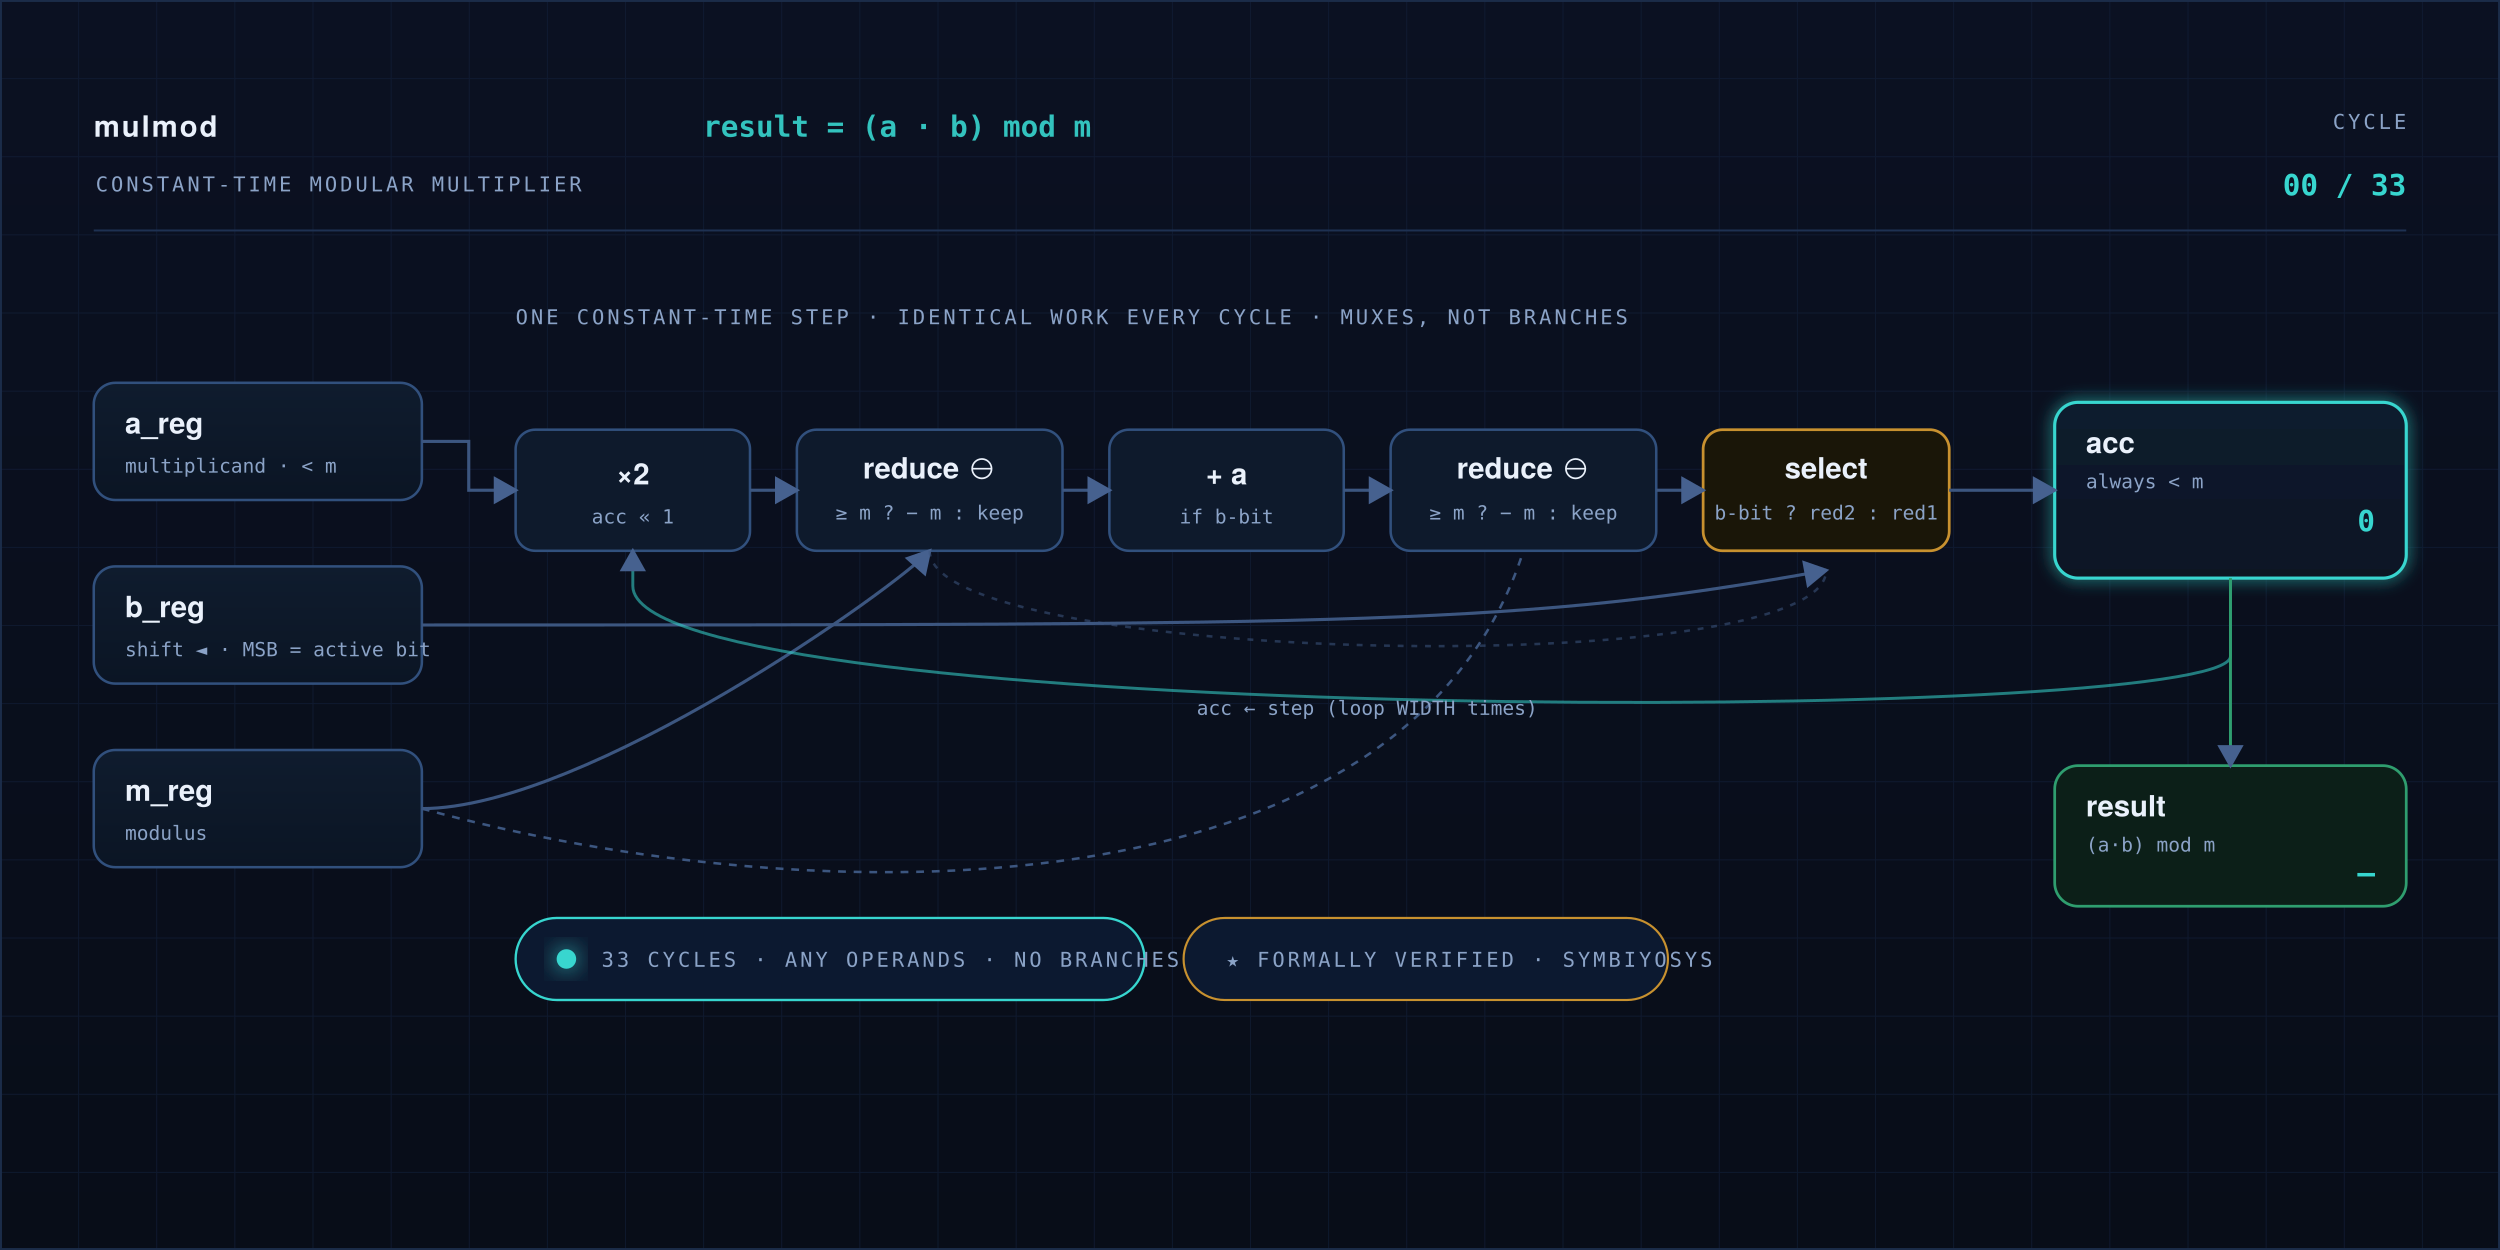
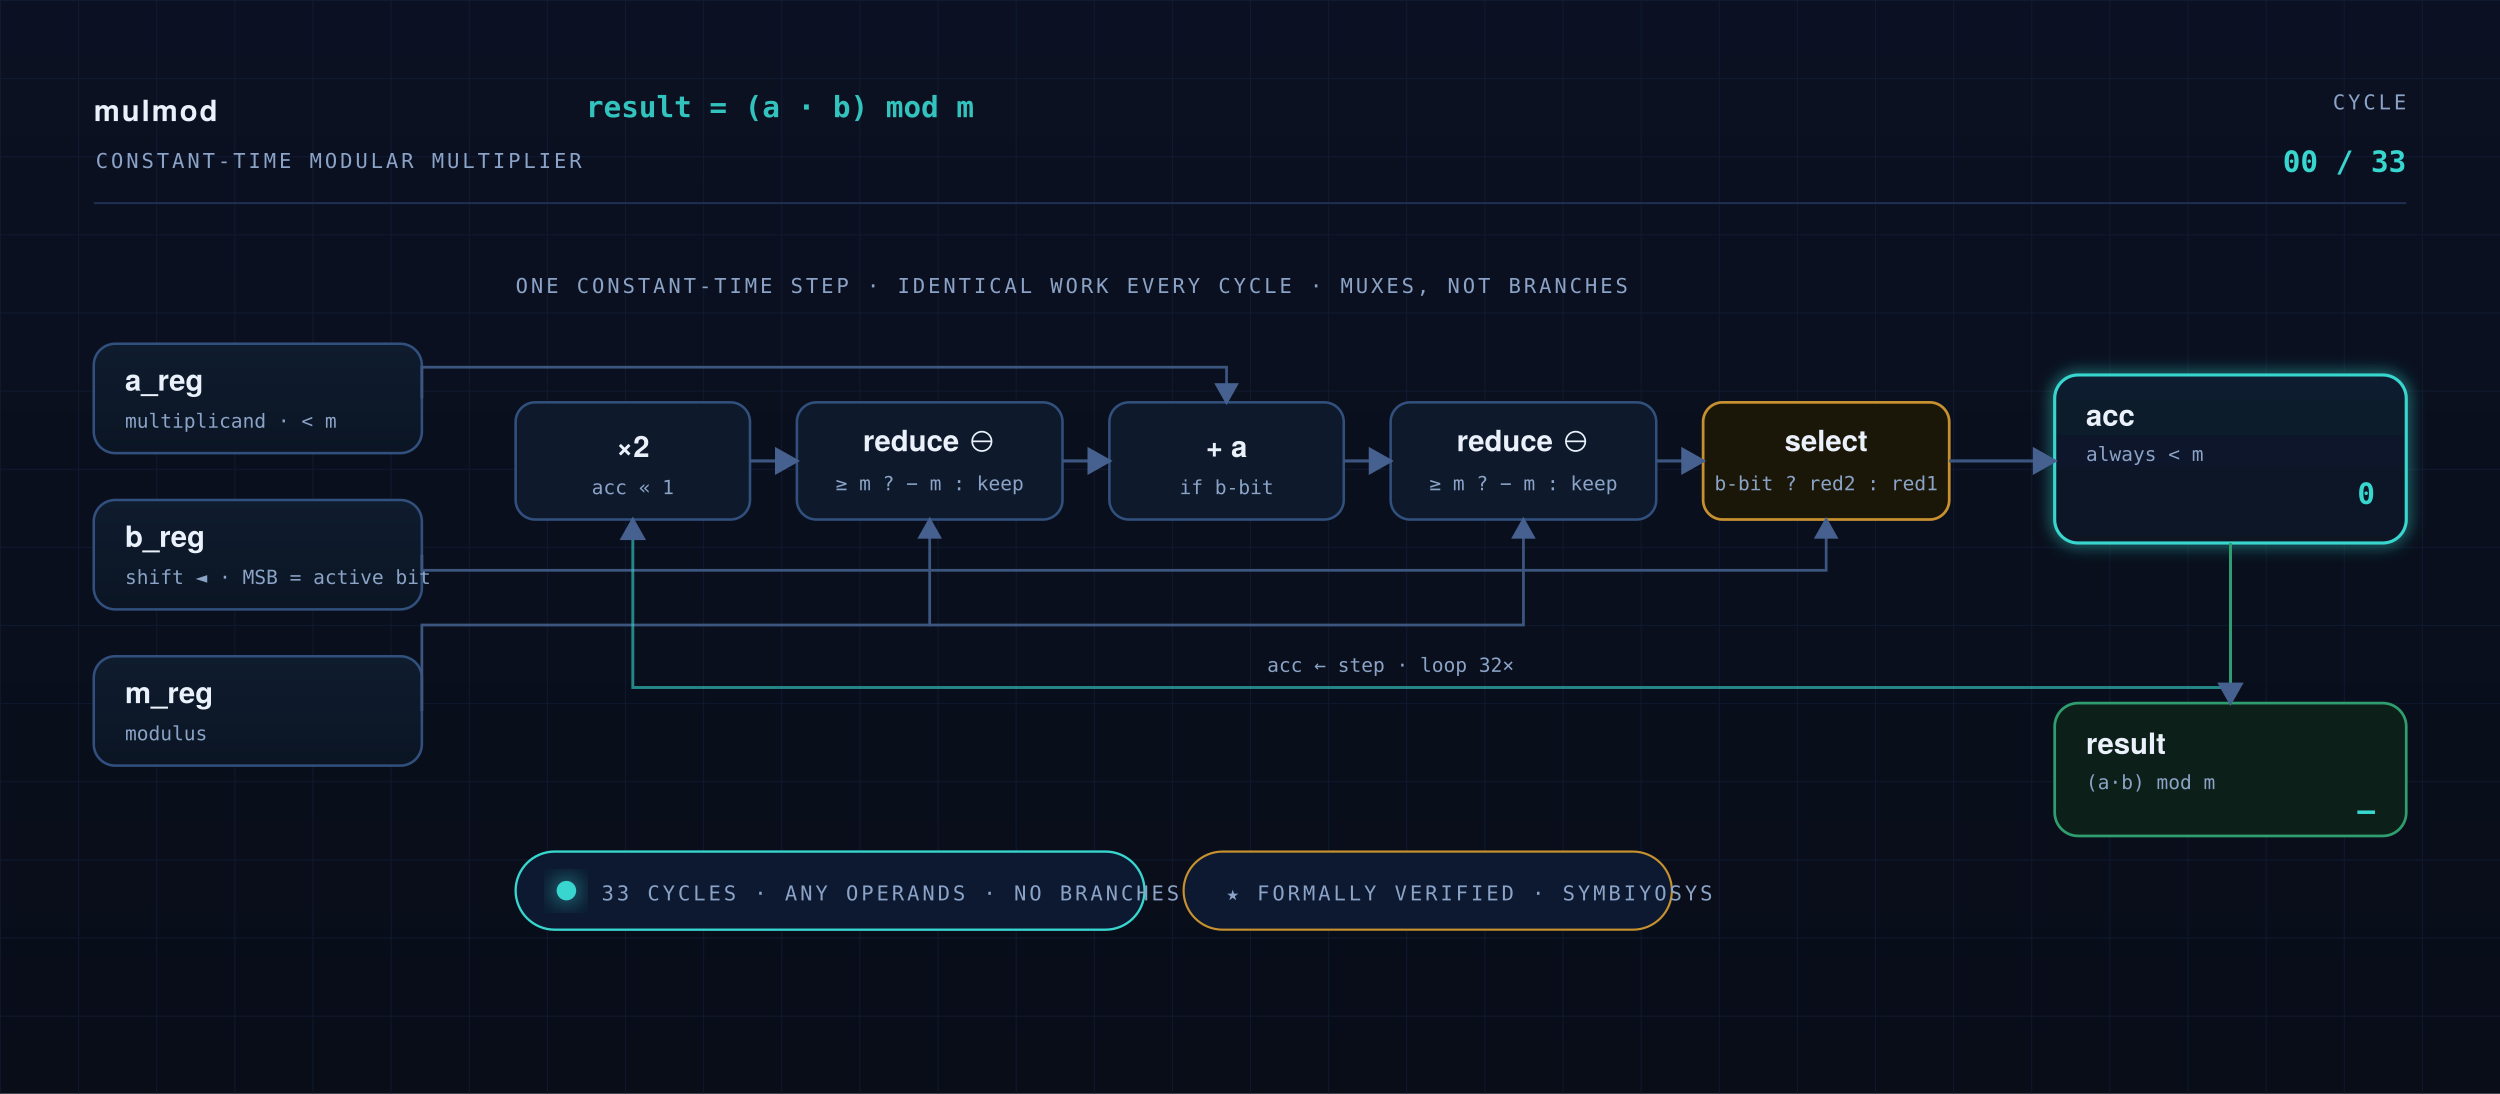
- <svg xmlns="http://www.w3.org/2000/svg" viewBox="0 0 1280 640" font-family="'Space Grotesk','Helvetica Neue',sans-serif">
+ <svg xmlns="http://www.w3.org/2000/svg" viewBox="0 0 1280 560" font-family="'Space Grotesk','Helvetica Neue',sans-serif">
  <defs>
    <linearGradient id="bg" x1="0" y1="0" x2="0" y2="1">
      <stop offset="0" stop-color="#0b1122" />
      <stop offset="1" stop-color="#080d18" />
    </linearGradient>
    <linearGradient id="accgrad" x1="0" y1="0" x2="0" y2="1">
      <stop offset="0" stop-color="#0f1c2e" />
      <stop offset="1" stop-color="#0b1524" />
    </linearGradient>
    <pattern id="grid" width="40" height="40" patternUnits="userSpaceOnUse">
      <path d="M40 0H0V40" fill="none" stroke="#12203a" stroke-width="1" />
    </pattern>
    <filter id="glow" x="-40%" y="-40%" width="180%" height="180%">
      <feGaussianBlur stdDeviation="4" result="b" />
      <feMerge>
        <feMergeNode in="b" />
        <feMergeNode in="SourceGraphic" />
      </feMerge>
    </filter>
    <filter id="glowA" x="-60%" y="-60%" width="220%" height="220%">
      <feGaussianBlur stdDeviation="6" result="b" />
      <feMerge>
        <feMergeNode in="b" />
        <feMergeNode in="SourceGraphic" />
      </feMerge>
    </filter>
    <marker id="arr" markerWidth="9" markerHeight="9" refX="7" refY="4.5" orient="auto">
      <path d="M0 0L8 4.5L0 9Z" fill="#46618f" />
    </marker>
    <style>
-       .box   { fill:#0e1a2c; stroke:#31507d; stroke-width:1.3; rx:11; }
-       .stage { fill:#0e1a2c; stroke:#31507d; stroke-width:1.3; }
-       .name  { fill:#eaf1fb; font-size:15px; font-weight:600; }
-       .kick  { fill:#8ba3c7; font-size:10.5px; font-family:'Space Mono',monospace; letter-spacing:1.5px; }
-       .val   { fill:#37d6cf; font-size:15px; font-family:'Space Mono',monospace; font-weight:700; }
-       .mux   { fill:#8ba3c7; font-size:10px; font-family:'Space Mono',monospace; }
-       .wire  { stroke:#3c568040; }
+       .stage{fill:#0e1a2c;stroke:#31507d;stroke-width:1.3}
+       .name{fill:#eaf1fb;font-size:15px;font-weight:600}
+       .kick{fill:#8ba3c7;font-size:10.5px;font-family:'Space Mono',monospace;letter-spacing:1.5px}
+       .val{fill:#37d6cf;font-size:15px;font-family:'Space Mono',monospace;font-weight:700}
+       .mux{fill:#8ba3c7;font-size:10px;font-family:'Space Mono',monospace}
    </style>
  </defs>
-   <rect width="1280" height="640" fill="url(#bg)" />
-   <rect width="1280" height="640" fill="url(#grid)" opacity="0.6" />
-   <rect x="0.5" y="0.5" width="1279" height="639" fill="none" stroke="#1b2c49" stroke-width="1" />
-   <text x="48" y="70" class="name" font-size="42" letter-spacing="1">mulmod</text>
-   <text x="49" y="98" class="kick" fill="#37d6cf">CONSTANT-TIME MODULAR MULTIPLIER</text>
-   <text x="360" y="70" class="val" font-size="22" opacity="0.9">result = (a · b) mod m</text>
-   <line x1="48" y1="118" x2="1232" y2="118" stroke="#1e3152" stroke-width="1" />
-   <text x="1232" y="66" text-anchor="end" class="kick">CYCLE</text>
-   <text id="cyc" x="1232" y="100" text-anchor="end" class="val" font-size="30">00 / 33</text>
-   <g>
-     <rect x="48" y="196" width="168" height="60" rx="11" fill="url(#accgrad)" stroke="#31507d" stroke-width="1.3" />
-     <text x="64" y="222" class="name" font-size="14">a_reg</text>
-     <text x="64" y="242" class="mux">multiplicand · &lt; m</text>
-     <rect x="48" y="290" width="168" height="60" rx="11" fill="url(#accgrad)" stroke="#31507d" stroke-width="1.3" />
-     <text x="64" y="316" class="name" font-size="14">b_reg</text>
-     <text x="64" y="336" class="mux">shift ◄ · MSB = active bit</text>
-     <rect x="48" y="384" width="168" height="60" rx="11" fill="url(#accgrad)" stroke="#31507d" stroke-width="1.3" />
-     <text x="64" y="410" class="name" font-size="14">m_reg</text>
-     <text x="64" y="430" class="mux">modulus</text>
-   </g>
-   <text x="264" y="166" class="kick">ONE CONSTANT-TIME STEP · IDENTICAL WORK EVERY CYCLE · MUXES, NOT BRANCHES</text>
+   <rect width="1280" height="560" fill="url(#bg)" />
+   <rect width="1280" height="560" fill="url(#grid)" opacity="0.6" />
+   <text x="48" y="62" class="name" font-size="34" letter-spacing="1">mulmod</text>
+   <text x="49" y="86" class="kick" fill="#37d6cf">CONSTANT-TIME MODULAR MULTIPLIER</text>
+   <text x="300" y="60" class="val" font-size="19" opacity="0.9">result = (a · b) mod m</text>
+   <line x1="48" y1="104" x2="1232" y2="104" stroke="#1e3152" stroke-width="1" />
+   <text x="1232" y="56" text-anchor="end" class="kick">CYCLE</text>
+   <text id="cyc" x="1232" y="88" text-anchor="end" class="val" font-size="26">00 / 33</text>
+   <rect x="48" y="176" width="168" height="56" rx="11" fill="url(#accgrad)" stroke="#31507d" stroke-width="1.3" />
+   <text x="64" y="200" class="name" font-size="14">a_reg</text>
+   <text x="64" y="219" class="mux">multiplicand · &lt; m</text>
+   <rect x="48" y="256" width="168" height="56" rx="11" fill="url(#accgrad)" stroke="#31507d" stroke-width="1.3" />
+   <text x="64" y="280" class="name" font-size="14">b_reg</text>
+   <text x="64" y="299" class="mux">shift ◄ · MSB = active bit</text>
+   <rect x="48" y="336" width="168" height="56" rx="11" fill="url(#accgrad)" stroke="#31507d" stroke-width="1.3" />
+   <text x="64" y="360" class="name" font-size="14">m_reg</text>
+   <text x="64" y="379" class="mux">modulus</text>
+   <text x="264" y="150" class="kick">ONE CONSTANT-TIME STEP · IDENTICAL WORK EVERY CYCLE · MUXES, NOT BRANCHES</text>
  <g id="s_dbl">
-     <rect x="264" y="220" width="120" height="62" rx="10" class="stage" />
-     <text x="324" y="248" text-anchor="middle" class="name" font-size="15">×2</text>
-     <text x="324" y="268" text-anchor="middle" class="mux">acc « 1</text>
+     <rect x="264" y="206" width="120" height="60" rx="10" class="stage" />
+     <text x="324" y="234" text-anchor="middle" class="name">×2</text>
+     <text x="324" y="253" text-anchor="middle" class="mux">acc « 1</text>
  </g>
  <g id="s_red1">
-     <rect x="408" y="220" width="136" height="62" rx="10" class="stage" />
-     <text x="476" y="245" text-anchor="middle" class="name" font-size="14">reduce ⊖</text>
-     <text x="476" y="266" text-anchor="middle" class="mux">≥ m ? − m : keep</text>
+     <rect x="408" y="206" width="136" height="60" rx="10" class="stage" />
+     <text x="476" y="231" text-anchor="middle" class="name" font-size="14">reduce ⊖</text>
+     <text x="476" y="251" text-anchor="middle" class="mux">≥ m ? − m : keep</text>
  </g>
  <g id="s_add">
-     <rect x="568" y="220" width="120" height="62" rx="10" class="stage" />
-     <text x="628" y="248" text-anchor="middle" class="name" font-size="15">+ a</text>
-     <text x="628" y="268" text-anchor="middle" class="mux">if b-bit</text>
+     <rect x="568" y="206" width="120" height="60" rx="10" class="stage" />
+     <text x="628" y="234" text-anchor="middle" class="name">+ a</text>
+     <text x="628" y="253" text-anchor="middle" class="mux">if b-bit</text>
  </g>
  <g id="s_red2">
-     <rect x="712" y="220" width="136" height="62" rx="10" class="stage" />
-     <text x="780" y="245" text-anchor="middle" class="name" font-size="14">reduce ⊖</text>
-     <text x="780" y="266" text-anchor="middle" class="mux">≥ m ? − m : keep</text>
+     <rect x="712" y="206" width="136" height="60" rx="10" class="stage" />
+     <text x="780" y="231" text-anchor="middle" class="name" font-size="14">reduce ⊖</text>
+     <text x="780" y="251" text-anchor="middle" class="mux">≥ m ? − m : keep</text>
  </g>
  <g id="s_mux">
-     <rect x="872" y="220" width="126" height="62" rx="10" fill="#1a1608" stroke="#c8912f" stroke-width="1.4" />
-     <text x="935" y="245" text-anchor="middle" class="name" font-size="14" fill="#ffce7a">select</text>
-     <text x="935" y="266" text-anchor="middle" class="mux" fill="#d8b072">b-bit ? red2 : red1</text>
+     <rect x="872" y="206" width="126" height="60" rx="10" fill="#1a1608" stroke="#c8912f" stroke-width="1.4" />
+     <text x="935" y="231" text-anchor="middle" class="name" font-size="14" fill="#ffce7a">select</text>
+     <text x="935" y="251" text-anchor="middle" class="mux" fill="#d8b072">b-bit ? red2 : red1</text>
  </g>
  <g id="s_acc">
-     <rect x="1052" y="206" width="180" height="90" rx="12" fill="url(#accgrad)" stroke="#37d6cf" stroke-width="1.6" filter="url(#glow)" />
-     <text x="1068" y="232" class="name" font-size="14">acc</text>
-     <text x="1068" y="250" class="mux">always &lt; m</text>
-     <text id="accv" x="1216" y="272" text-anchor="end" class="val" font-size="26">0</text>
+     <rect x="1052" y="192" width="180" height="86" rx="12" fill="url(#accgrad)" stroke="#37d6cf" stroke-width="1.6" filter="url(#glow)" />
+     <text x="1068" y="218" class="name" font-size="14">acc</text>
+     <text x="1068" y="236" class="mux">always &lt; m</text>
+     <text id="accv" x="1216" y="258" text-anchor="end" class="val" font-size="24">0</text>
  </g>
-   <rect x="1052" y="392" width="180" height="72" rx="12" fill="#0c1f18" stroke="#2f9e6f" stroke-width="1.4" />
-   <text x="1068" y="418" class="name" font-size="14" fill="#8ff0c4">result</text>
-   <text x="1068" y="436" class="mux" fill="#6fb99a">(a·b) mod m</text>
-   <text id="resv" x="1216" y="452" text-anchor="end" class="val" font-size="24" fill="#8ff0c4">—</text>
-   <rect x="264" y="470" width="322" height="42" rx="21" fill="#0c1930" stroke="#37d6cf" stroke-width="1.2" />
-   <circle cx="290" cy="491" r="5" fill="#37d6cf" filter="url(#glowA)" />
-   <text x="308" y="495" class="kick" fill="#bfe9e6">33 CYCLES · ANY OPERANDS · NO BRANCHES</text>
-   <rect x="606" y="470" width="248" height="42" rx="21" fill="#0c1930" stroke="#c8912f" stroke-width="1.1" />
-   <text x="628" y="495" class="kick" fill="#e2c48d">★ FORMALLY VERIFIED · SYMBIYOSYS</text>
+   <rect x="1052" y="360" width="180" height="68" rx="12" fill="#0c1f18" stroke="#2f9e6f" stroke-width="1.4" />
+   <text x="1068" y="386" class="name" font-size="14" fill="#8ff0c4">result</text>
+   <text x="1068" y="404" class="mux" fill="#6fb99a">(a·b) mod m</text>
+   <text id="resv" x="1216" y="420" text-anchor="end" class="val" font-size="22" fill="#8ff0c4">—</text>
+   <rect x="264" y="436" width="322" height="40" rx="20" fill="#0c1930" stroke="#37d6cf" stroke-width="1.2" />
+   <circle cx="290" cy="456" r="5" fill="#37d6cf" filter="url(#glowA)" />
+   <text x="308" y="461" class="kick" fill="#bfe9e6">33 CYCLES · ANY OPERANDS · NO BRANCHES</text>
+   <rect x="606" y="436" width="250" height="40" rx="20" fill="#0c1930" stroke="#c8912f" stroke-width="1.1" />
+   <text x="628" y="461" class="kick" fill="#e2c48d">★ FORMALLY VERIFIED · SYMBIYOSYS</text>
  <g fill="none" stroke="#3c5680" stroke-width="1.6" marker-end="url(#arr)">
-     <path d="M384 251 H408" />
-     <path d="M544 251 H568" />
-     <path d="M688 251 H712" />
-     <path d="M848 251 H872" />
-     <path d="M998 251 H1052" />
-     <path d="M216 226 H240 V251 H264" />
-     <path d="M216 320 C 700 320, 780 320, 935 292" />
-     <path d="M216 414 C 300 414, 460 300, 476 282" />
+     <path d="M384 236 H408" />
+     <path d="M544 236 H568" />
+     <path d="M688 236 H712" />
+     <path d="M848 236 H872" />
+     <path d="M998 236 H1052" />
  </g>
-   <path d="M216 414 C 420 470, 720 470, 780 282" fill="none" stroke="#3c5680" stroke-width="1.3" stroke-dasharray="4 4" />
-   <path d="M476 282 C 476 340, 935 350, 935 292" fill="none" stroke="#3c5680" stroke-opacity="0.55" stroke-width="1.3" stroke-dasharray="3 4" />
-   <path d="M1142 296 V336 C 1142 372, 324 372, 324 300 V282" fill="none" stroke="#37d6cf" stroke-width="1.5" stroke-opacity="0.55" marker-end="url(#arr)" />
-   <text x="700" y="366" text-anchor="middle" class="mux" fill="#4fb6b0">acc ← step   (loop WIDTH times)</text>
-   <path d="M1142 296 V392" fill="none" stroke="#2f9e6f" stroke-width="1.5" marker-end="url(#arr)" />
+   <g fill="none" stroke="#3c5680" stroke-width="1.4" marker-end="url(#arr)">
+     <path d="M216 204 V188 H628 V206" />
+     <path d="M216 284 V292 H935 V266" />
+     <path d="M216 364 V320 H476 V266" />
+     <path d="M476 320 H780 V266" />
+   </g>
+   <path d="M1142 278 V352 H324 V266" fill="none" stroke="#37d6cf" stroke-width="1.5" stroke-opacity="0.6" marker-end="url(#arr)" />
+   <text x="712" y="344" text-anchor="middle" class="mux" fill="#4fb6b0">acc ← step · loop 32×</text>
+   <path d="M1142 278 V360" fill="none" stroke="#2f9e6f" stroke-width="1.5" marker-end="url(#arr)" />
</svg>
